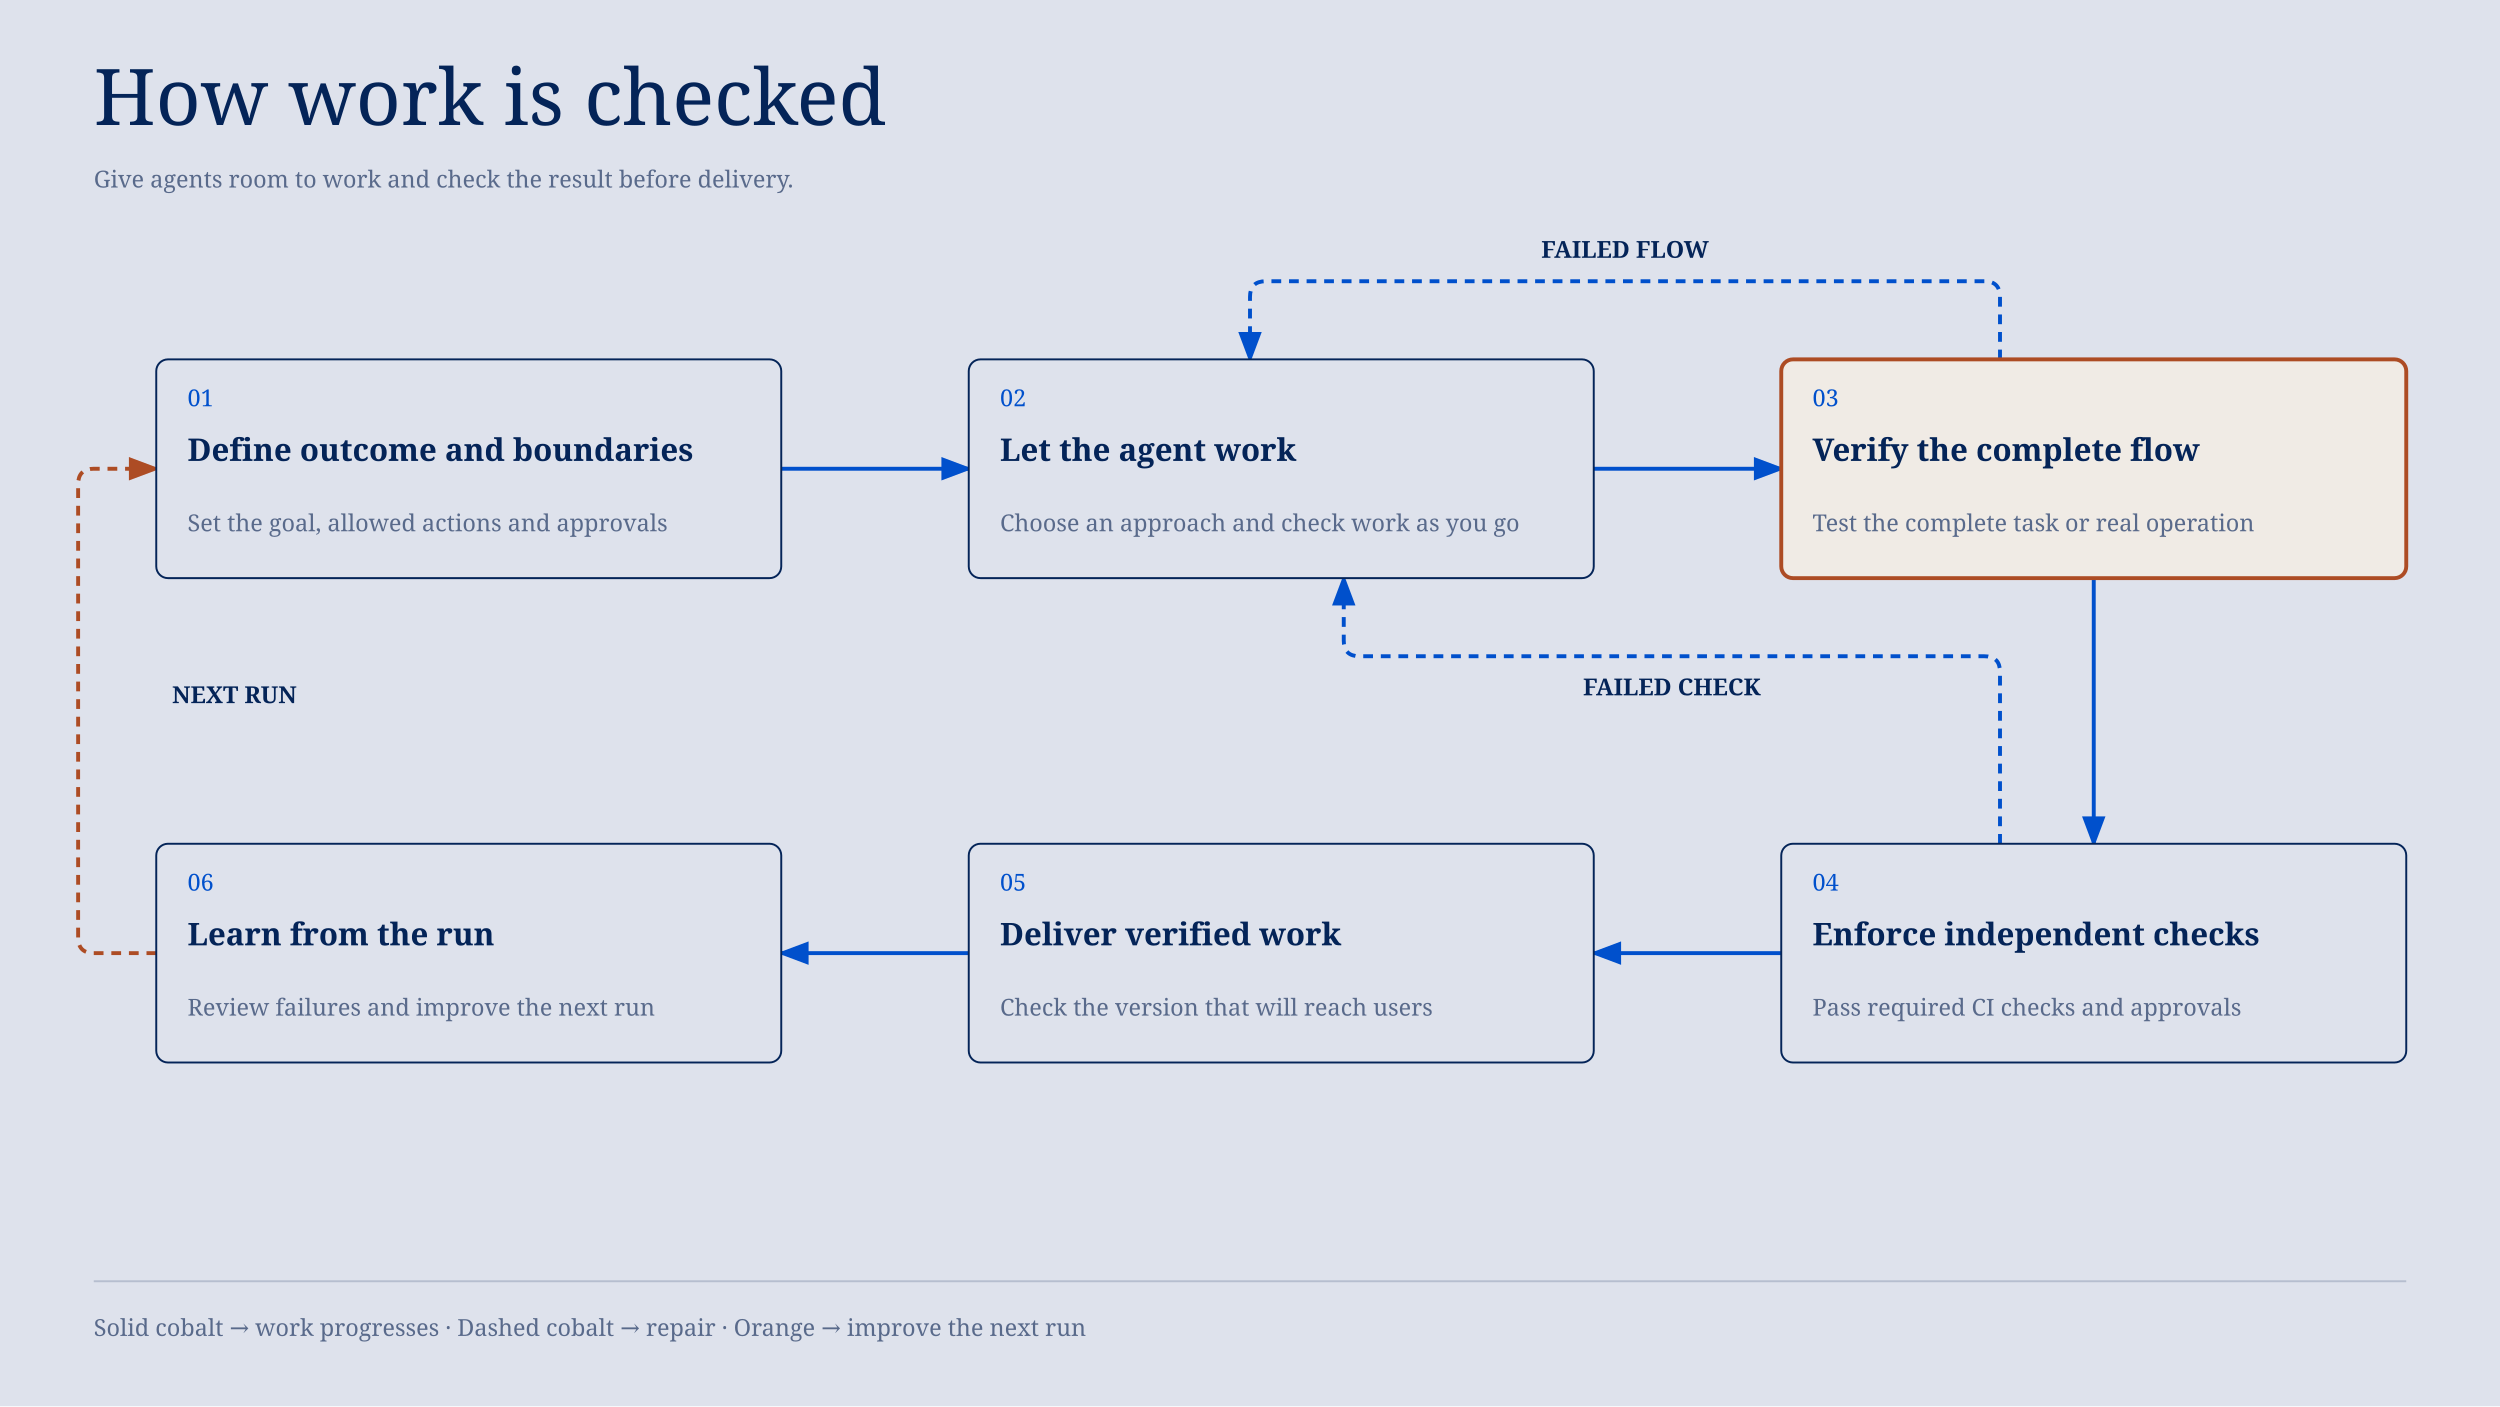
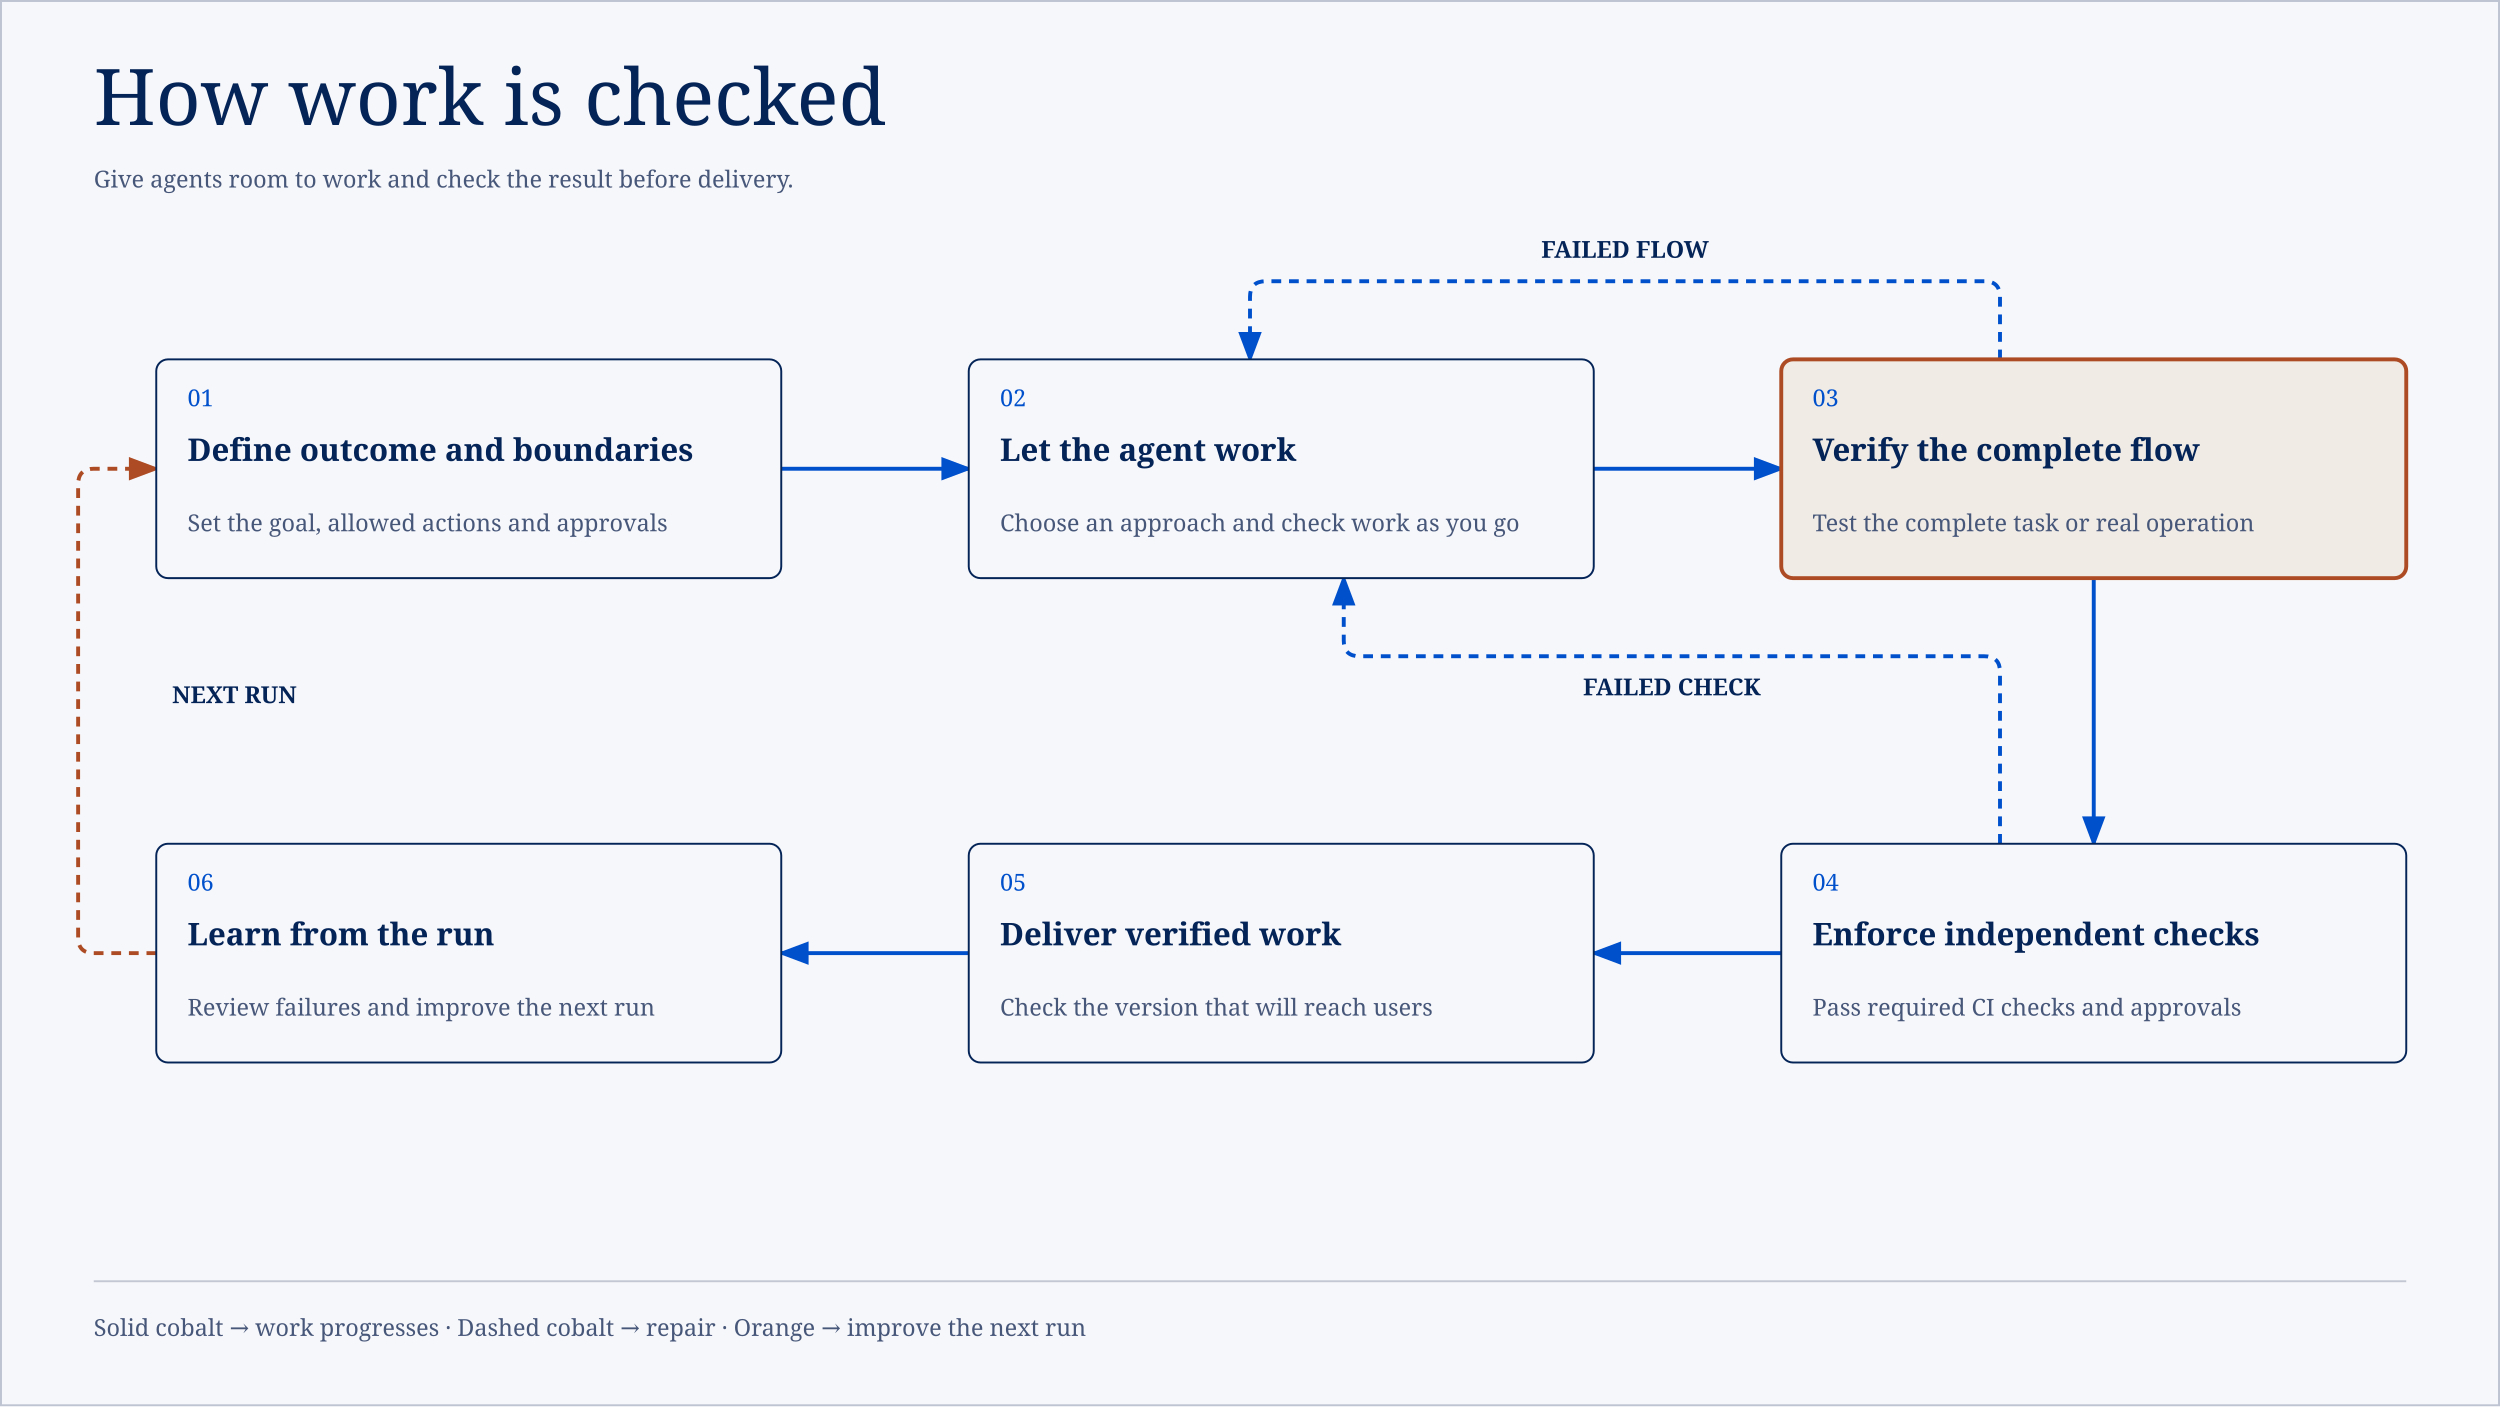
<svg xmlns="http://www.w3.org/2000/svg" width="1280" height="720" class="" viewBox="0 0 1280 720" role="img" aria-labelledby="testing-flow-title testing-flow-desc" id="testing-flow-root">
  <defs>
    <style>#testing-flow-root { color: #042458; font-family: Baskerville,Georgia,serif; }
-       #testing-flow-root nav { display:flex;gap:24px;padding:20px 0;border-block:1px solid #596A8B }
+       #testing-flow-root nav { display:flex;gap:24px;padding:20px 0;border-block:1px solid #47577A }
      #testing-flow-root a { color:#0050CC }
      #testing-flow-root .diagram-container { width:100%;overflow-x:auto;min-width:0 }
      #testing-flow-root.axonometric { min-width:1000px }
      #testing-flow-root text { font-family:Baskerville,Georgia,serif;fill:#042458 }
      #testing-flow-root .title { font-family:Didot,'Bodoni MT',Georgia,serif;font-size:40px }
      #testing-flow-root .node { font-size:16px;font-weight:600 }
-       #testing-flow-root .sub { font-size:12px;fill:#596A8B }
+       #testing-flow-root .sub { font-size:12px;fill:#47577A }
      #testing-flow-root .step-number { font-size:12px;fill:#0050CC }
      #testing-flow-root .group { font-size:14px;font-weight:600;fill:#0050CC }
      #testing-flow-root .label { font-size:12px;font-weight:600 }
      #testing-flow-root .diagram-container { overflow:visible }
      #testing-flow-root.axonometric { min-width:0 }</style>
    <marker id="testing-flow-testing-flow-blue" markerWidth="8" markerHeight="6" refX="7" refY="3" orient="auto">
      <polygon points="0 0,8 3,0 6" fill="#0050CC" />
    </marker>
    <marker id="testing-flow-testing-flow-signal" markerWidth="8" markerHeight="6" refX="7" refY="3" orient="auto">
      <polygon points="0 0,8 3,0 6" fill="#AD4C24" />
    </marker>
    <marker id="testing-flow-testing-flow-muted" markerWidth="8" markerHeight="6" refX="7" refY="3" orient="auto">
-       <polygon points="0 0,8 3,0 6" fill="#596A8B" />
+       <polygon points="0 0,8 3,0 6" fill="#47577A" />
    </marker>
  </defs>
-   <rect width="1280" height="720" fill="#DEE2EC" />
+   <rect width="1280" height="720" fill="#F6F7FA" />
+   <rect x=".5" y=".5" width="1279" height="719" fill="none" stroke="#47577A" stroke-opacity=".32" />
  <text x="48" y="64" class="title">How work is checked</text>
  <text x="48" y="96" class="sub">Give agents room to work and check the result before delivery.</text>
  <g transform="translate(16 0)">
    <path d="M 384 240 L 480 240" fill="none" stroke="#0050CC" stroke-width="2" marker-end="url(#testing-flow-testing-flow-blue)" />
    <path d="M 800 240 L 896 240" fill="none" stroke="#0050CC" stroke-width="2" marker-end="url(#testing-flow-testing-flow-blue)" />
    <path d="M 1056 296 L 1056 432" fill="none" stroke="#0050CC" stroke-width="2" marker-end="url(#testing-flow-testing-flow-blue)" />
    <path d="M 896 488 L 800 488" fill="none" stroke="#0050CC" stroke-width="2" marker-end="url(#testing-flow-testing-flow-blue)" />
    <path d="M 480 488 L 384 488" fill="none" stroke="#0050CC" stroke-width="2" marker-end="url(#testing-flow-testing-flow-blue)" />
    <path d="M 1008 184 L 1008 152 Q 1008 144 1000 144 L 632 144 Q 624 144 624 152 L 624 184" fill="none" stroke="#0050CC" stroke-width="2" marker-end="url(#testing-flow-testing-flow-blue)" stroke-dasharray="5 4" />
-     <rect x="752" y="120" width="128" height="16" fill="#DEE2EC" />
+     <rect x="752" y="120" width="128" height="16" fill="#F6F7FA" />
    <text x="816.0" y="132" class="label" text-anchor="middle">FAILED FLOW</text>
    <path d="M 1008 432 L 1008 344 Q 1008 336 1000 336 L 680 336 Q 672 336 672 328 L 672 296" fill="none" stroke="#0050CC" stroke-width="2" marker-end="url(#testing-flow-testing-flow-blue)" stroke-dasharray="5 4" />
-     <rect x="768" y="344" width="144" height="16" fill="#DEE2EC" />
+     <rect x="768" y="344" width="144" height="16" fill="#F6F7FA" />
    <text x="840.0" y="356" class="label" text-anchor="middle">FAILED CHECK</text>
    <path d="M 64 488 L 32 488 Q 24 488 24 480 L 24 248 Q 24 240 32 240 L 64 240" fill="none" stroke="#AD4C24" stroke-width="2" marker-end="url(#testing-flow-testing-flow-signal)" stroke-dasharray="5 4" />
-     <rect x="32" y="348" width="144" height="16" fill="#DEE2EC" />
+     <rect x="32" y="348" width="144" height="16" fill="#F6F7FA" />
    <text x="104.0" y="360" class="label" text-anchor="middle">NEXT RUN</text>
-     <rect x="64" y="184" width="320" height="112" rx="6" fill="#DEE2EC" stroke="#042458" stroke-width="1" />
+     <rect x="64" y="184" width="320" height="112" rx="6" fill="#F6F7FA" stroke="#042458" stroke-width="1" />
    <text x="80" y="208" class="step-number">01</text>
    <text x="80" y="236" class="node">Define outcome and boundaries</text>
    <text x="80" y="272" class="sub">Set the goal, allowed actions and approvals</text>
-     <rect x="480" y="184" width="320" height="112" rx="6" fill="#DEE2EC" stroke="#042458" stroke-width="1" />
+     <rect x="480" y="184" width="320" height="112" rx="6" fill="#F6F7FA" stroke="#042458" stroke-width="1" />
    <text x="496" y="208" class="step-number">02</text>
    <text x="496" y="236" class="node">Let the agent work</text>
    <text x="496" y="272" class="sub">Choose an approach and check work as you go</text>
    <rect x="896" y="184" width="320" height="112" rx="6" fill="#F0EBE5" stroke="#AD4C24" stroke-width="2" />
    <text x="912" y="208" class="step-number">03</text>
    <text x="912" y="236" class="node">Verify the complete flow</text>
    <text x="912" y="272" class="sub">Test the complete task or real operation</text>
-     <rect x="896" y="432" width="320" height="112" rx="6" fill="#DEE2EC" stroke="#042458" stroke-width="1" />
+     <rect x="896" y="432" width="320" height="112" rx="6" fill="#F6F7FA" stroke="#042458" stroke-width="1" />
    <text x="912" y="456" class="step-number">04</text>
    <text x="912" y="484" class="node">Enforce independent checks</text>
    <text x="912" y="520" class="sub">Pass required CI checks and approvals</text>
-     <rect x="480" y="432" width="320" height="112" rx="6" fill="#DEE2EC" stroke="#042458" stroke-width="1" />
+     <rect x="480" y="432" width="320" height="112" rx="6" fill="#F6F7FA" stroke="#042458" stroke-width="1" />
    <text x="496" y="456" class="step-number">05</text>
    <text x="496" y="484" class="node">Deliver verified work</text>
    <text x="496" y="520" class="sub">Check the version that will reach users</text>
-     <rect x="64" y="432" width="320" height="112" rx="6" fill="#DEE2EC" stroke="#042458" stroke-width="1" />
+     <rect x="64" y="432" width="320" height="112" rx="6" fill="#F6F7FA" stroke="#042458" stroke-width="1" />
    <text x="80" y="456" class="step-number">06</text>
    <text x="80" y="484" class="node">Learn from the run</text>
    <text x="80" y="520" class="sub">Review failures and improve the next run</text>
  </g>
-   <path d="M48 656 H1232" stroke="#596A8B" stroke-opacity=".3" />
+   <path d="M48 656 H1232" stroke="#47577A" stroke-opacity=".3" />
  <text x="48" y="684" class="sub">Solid cobalt → work progresses     ·     Dashed cobalt → repair     ·     Orange → improve the next run</text>
</svg>
